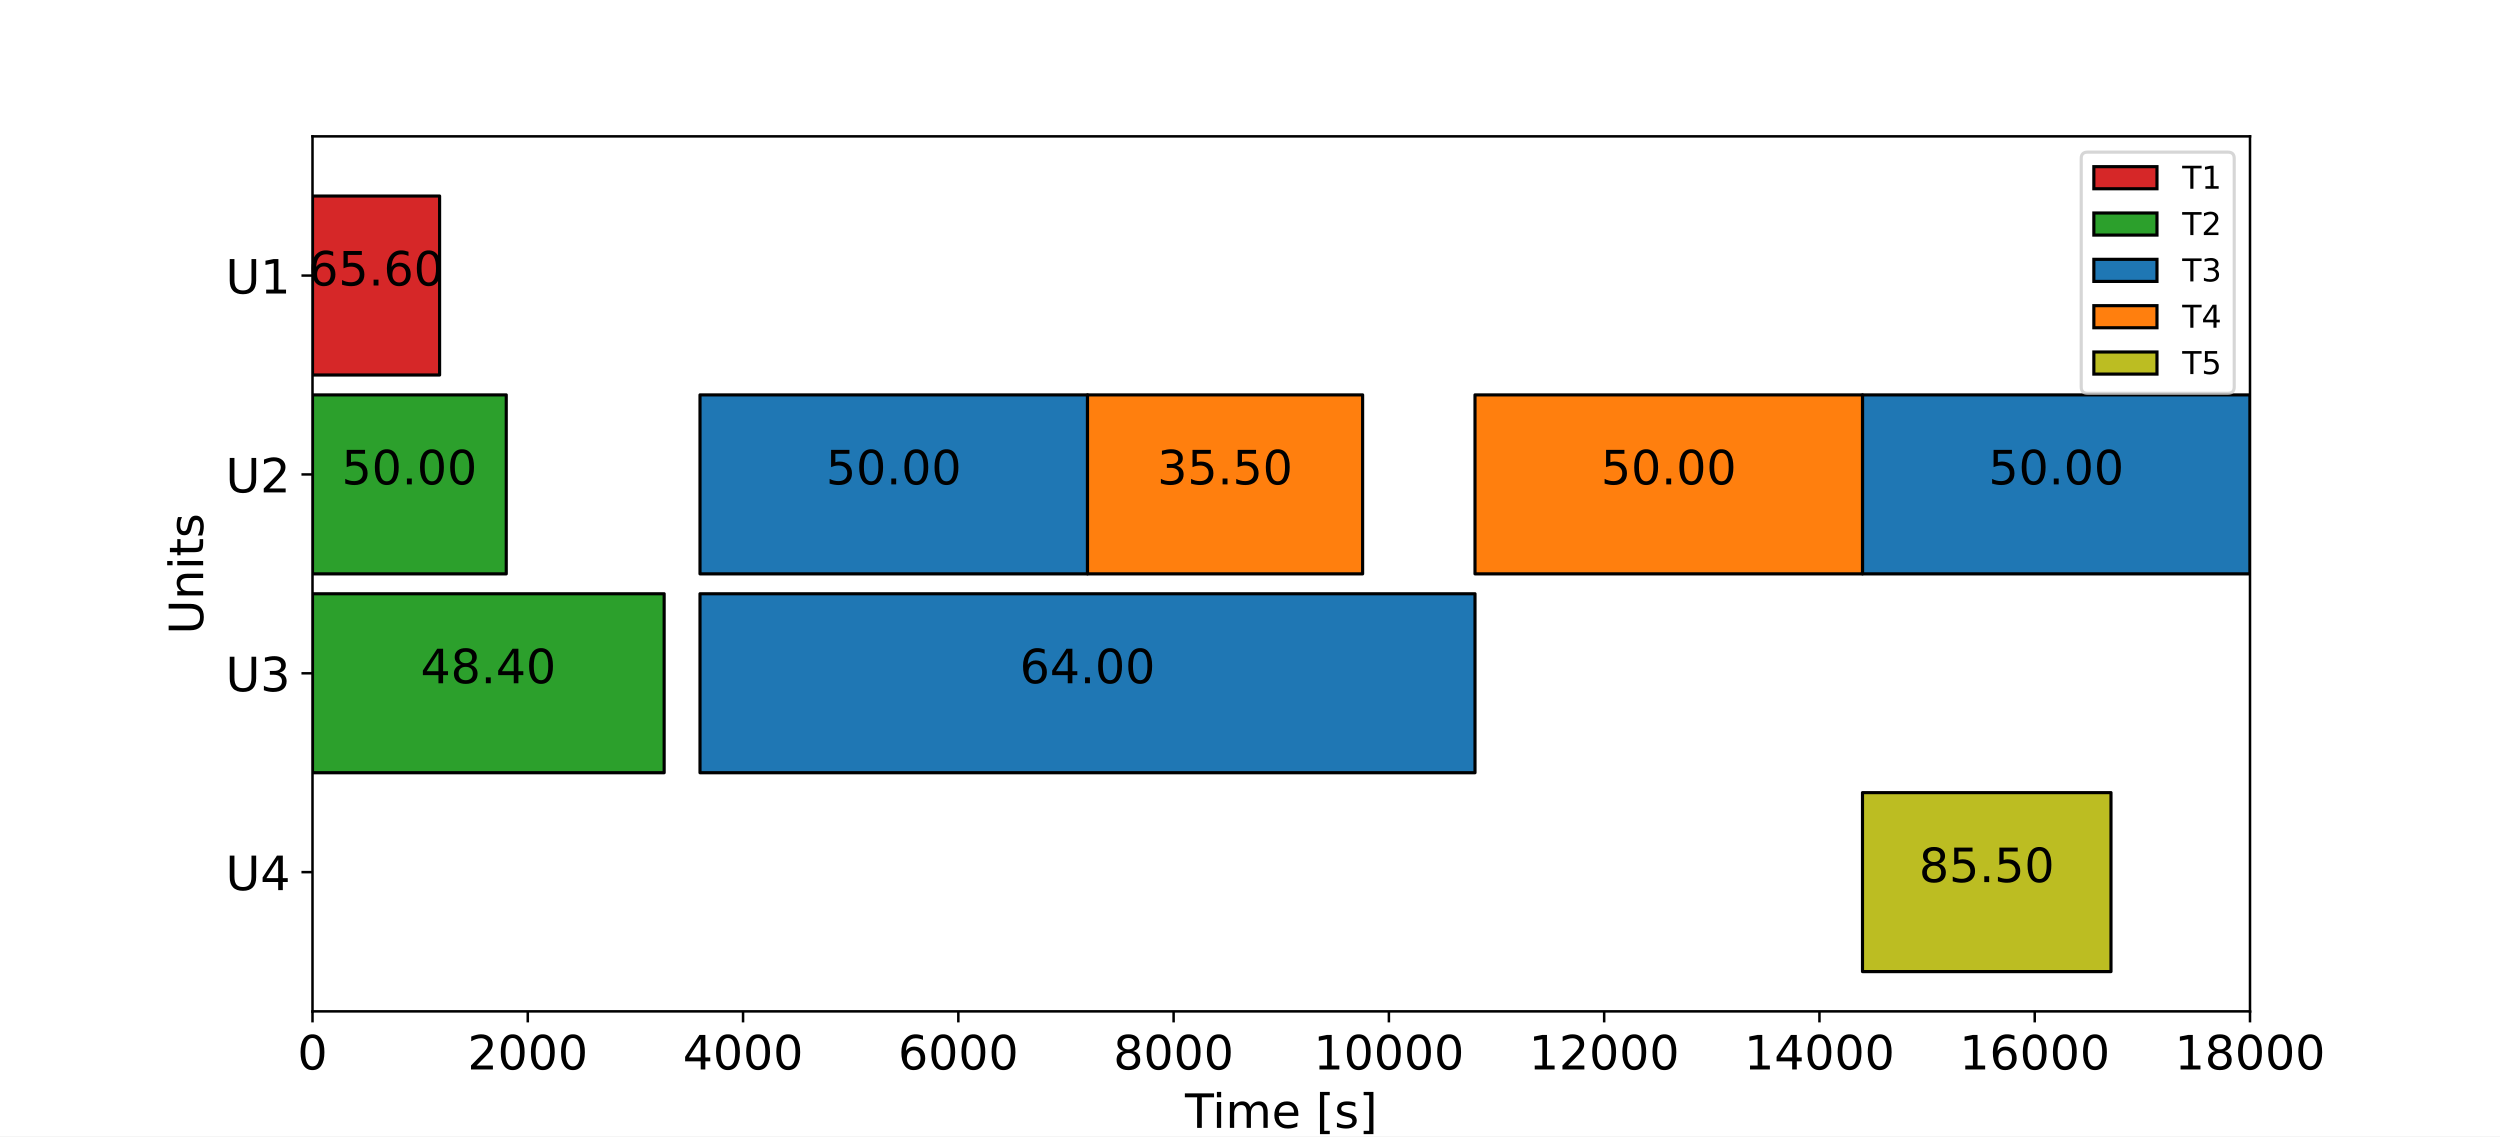
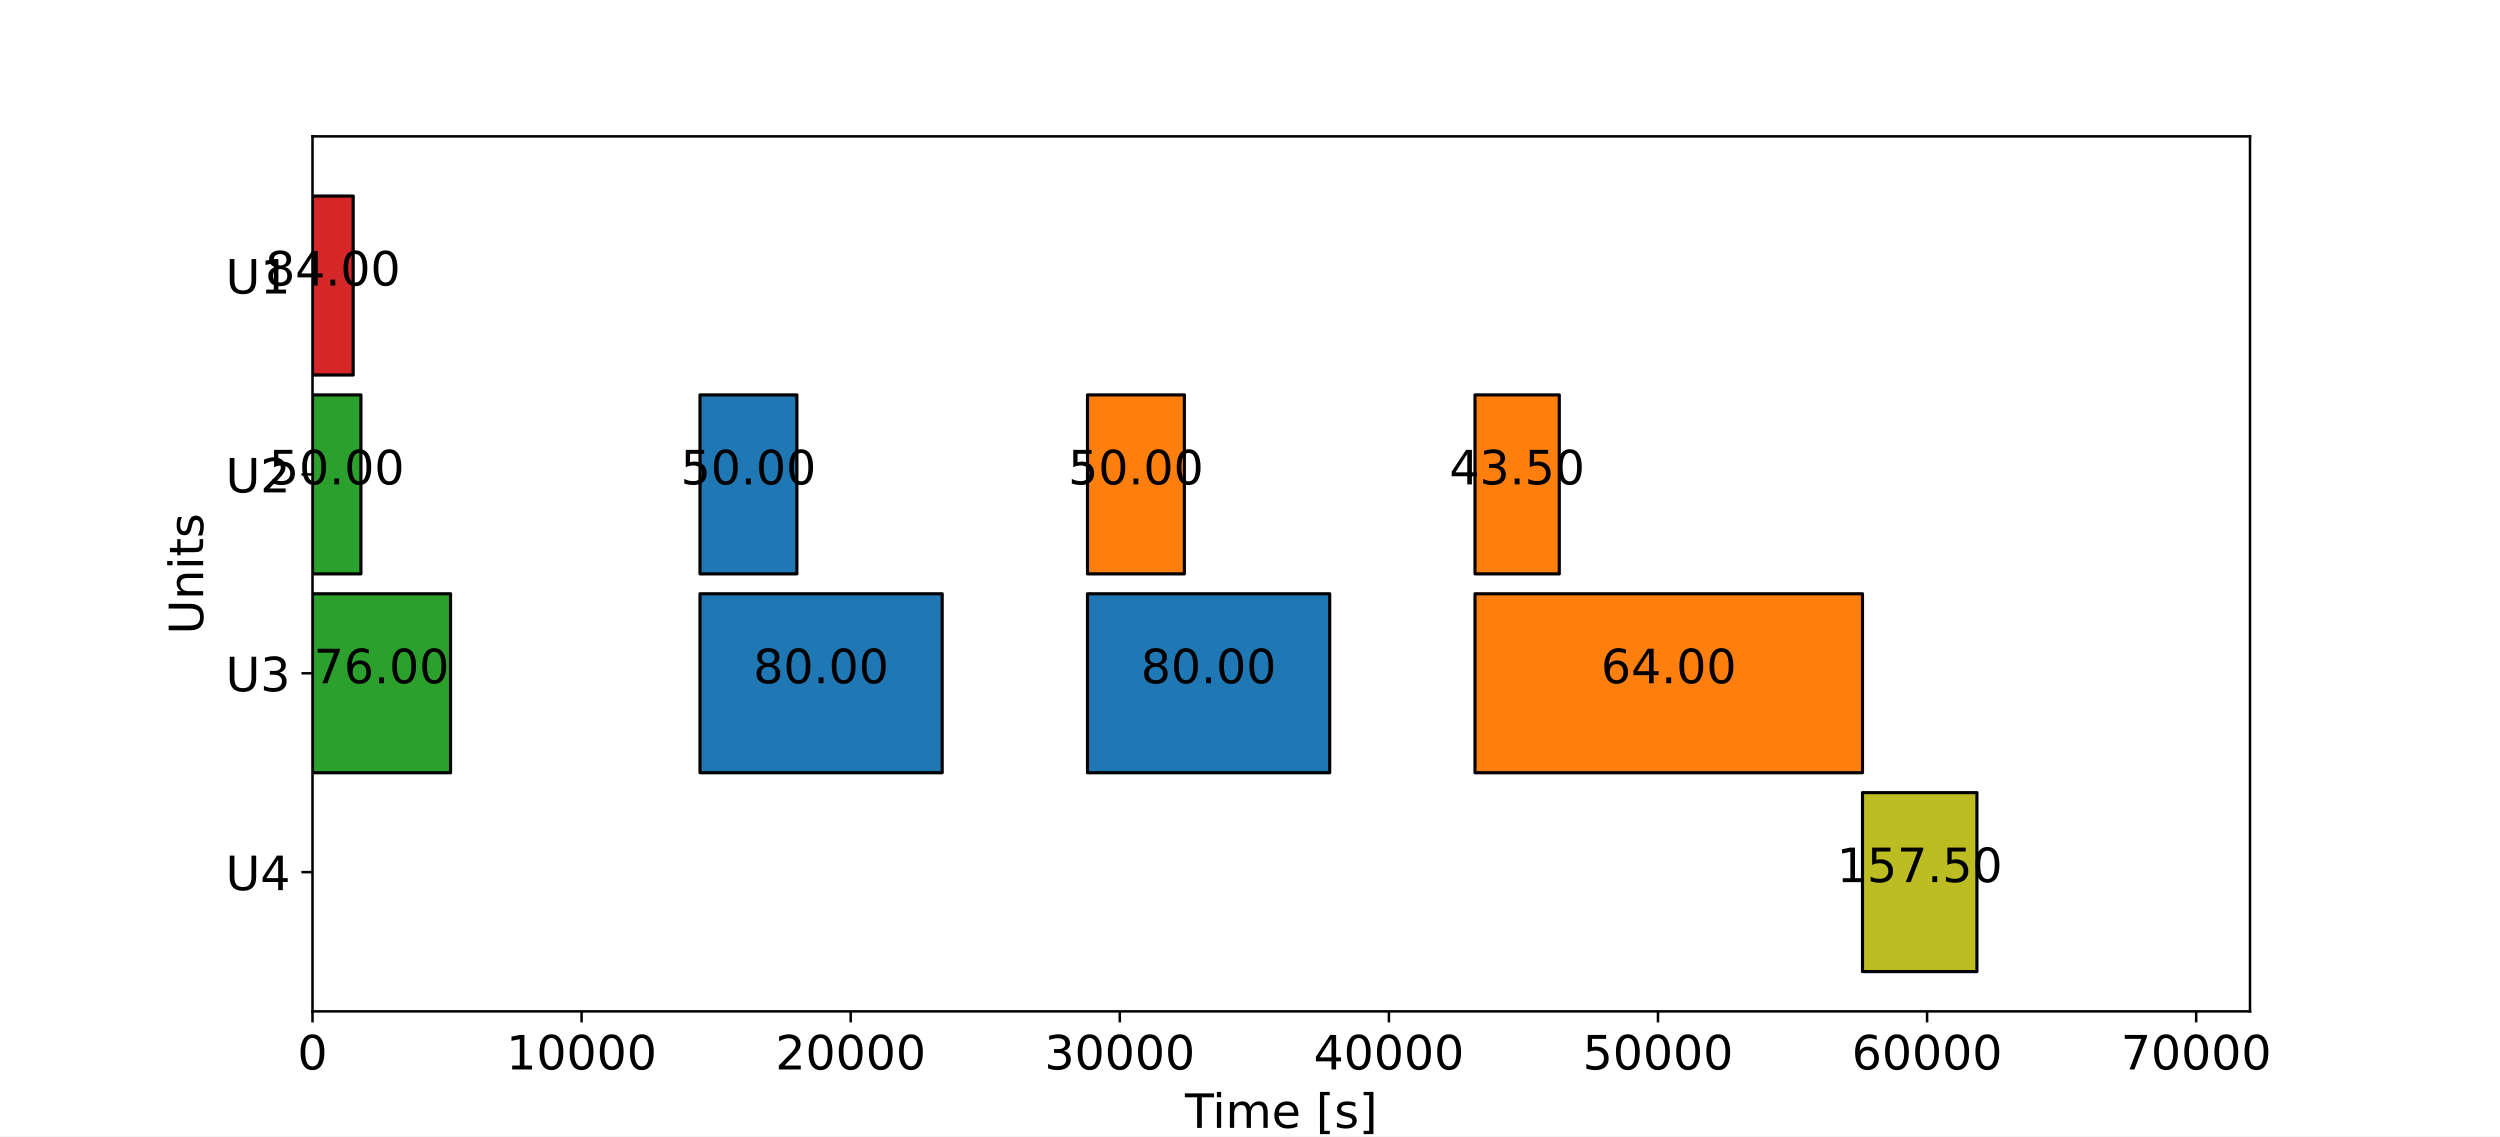
<svg xmlns="http://www.w3.org/2000/svg" xmlns:xlink="http://www.w3.org/1999/xlink" width="792pt" height="360pt" viewBox="0 0 792 360" version="1.1">
  <defs>
    <style type="text/css">*{stroke-linejoin: round; stroke-linecap: butt}</style>
  </defs>
  <g id="figure_1">
    <g id="patch_1">
      <path d="M 0 360  L 792 360  L 792 0  L 0 0  z " style="fill: #ffffff" />
    </g>
    <g id="axes_1">
      <g id="patch_2">
        <path d="M 99 320.4  L 712.8 320.4  L 712.8 43.2  L 99 43.2  z " style="fill: #ffffff" />
      </g>
      <g id="BrokenBarHCollection_1">
        <defs>
-           <path id="mb9f27cdecc" d="M 99 -241.2  L 99 -297.9  L 139.265 -297.9  L 139.265 -241.2  L 99 -241.2  z " style="stroke: #000000" />
-         </defs>
-         <g clip-path="url(#peec305f298)">
-           <use xlink:href="#mb9f27cdecc" x="0" y="360" style="fill: #d62728; stroke: #000000" />
+           <path id="m20b3a193a3" d="M 99 -241.2  L 99 -297.9  L 111.89 -297.9  L 111.89 -241.2  L 99 -241.2  z " style="stroke: #000000" />
+         </defs>
+         <g clip-path="url(#p49902534ce)">
+           <use xlink:href="#m20b3a193a3" x="0" y="360" style="fill: #d62728; stroke: #000000" />
        </g>
      </g>
      <g id="BrokenBarHCollection_2">
        <defs>
-           <path id="m8f1a4022b4" d="M 99 -178.2  L 99 -234.9  L 160.38 -234.9  L 160.38 -178.2  L 99 -178.2  z " style="stroke: #000000" />
-         </defs>
-         <g clip-path="url(#peec305f298)">
-           <use xlink:href="#m8f1a4022b4" x="0" y="360" style="fill: #2ca02c; stroke: #000000" />
+           <path id="m03141e9c82" d="M 99 -178.2  L 99 -234.9  L 114.345 -234.9  L 114.345 -178.2  L 99 -178.2  z " style="stroke: #000000" />
+         </defs>
+         <g clip-path="url(#p49902534ce)">
+           <use xlink:href="#m03141e9c82" x="0" y="360" style="fill: #2ca02c; stroke: #000000" />
        </g>
      </g>
      <g id="BrokenBarHCollection_3">
        <defs>
-           <path id="mf853c559e1" d="M 221.76 -178.2  L 221.76 -234.9  L 344.52 -234.9  L 344.52 -178.2  L 221.76 -178.2  z " style="stroke: #000000" />
-         </defs>
-         <g clip-path="url(#peec305f298)">
-           <use xlink:href="#mf853c559e1" x="0" y="360" style="fill: #1f77b4; stroke: #000000" />
+           <path id="mc5d4ccbc72" d="M 221.76 -178.2  L 221.76 -234.9  L 252.45 -234.9  L 252.45 -178.2  L 221.76 -178.2  z " style="stroke: #000000" />
+         </defs>
+         <g clip-path="url(#p49902534ce)">
+           <use xlink:href="#mc5d4ccbc72" x="0" y="360" style="fill: #1f77b4; stroke: #000000" />
        </g>
      </g>
      <g id="BrokenBarHCollection_4">
        <defs>
-           <path id="m928c82bcc7" d="M 590.04 -178.2  L 590.04 -234.9  L 712.8 -234.9  L 712.8 -178.2  L 590.04 -178.2  z " style="stroke: #000000" />
-         </defs>
-         <g clip-path="url(#peec305f298)">
-           <use xlink:href="#m928c82bcc7" x="0" y="360" style="fill: #1f77b4; stroke: #000000" />
+           <path id="m6f06ff173e" d="M 344.52 -178.2  L 344.52 -234.9  L 375.21 -234.9  L 375.21 -178.2  L 344.52 -178.2  z " style="stroke: #000000" />
+         </defs>
+         <g clip-path="url(#p49902534ce)">
+           <use xlink:href="#m6f06ff173e" x="0" y="360" style="fill: #ff7f0e; stroke: #000000" />
        </g>
      </g>
      <g id="BrokenBarHCollection_5">
        <defs>
-           <path id="ma7834e656f" d="M 344.52 -178.2  L 344.52 -234.9  L 431.68 -234.9  L 431.68 -178.2  L 344.52 -178.2  z " style="stroke: #000000" />
-         </defs>
-         <g clip-path="url(#peec305f298)">
-           <use xlink:href="#ma7834e656f" x="0" y="360" style="fill: #ff7f0e; stroke: #000000" />
+           <path id="m8f9462df9d" d="M 467.28 -178.2  L 467.28 -234.9  L 493.98 -234.9  L 493.98 -178.2  L 467.28 -178.2  z " style="stroke: #000000" />
+         </defs>
+         <g clip-path="url(#p49902534ce)">
+           <use xlink:href="#m8f9462df9d" x="0" y="360" style="fill: #ff7f0e; stroke: #000000" />
        </g>
      </g>
      <g id="BrokenBarHCollection_6">
        <defs>
-           <path id="mfa7a2bc4cd" d="M 467.28 -178.2  L 467.28 -234.9  L 590.04 -234.9  L 590.04 -178.2  L 467.28 -178.2  z " style="stroke: #000000" />
-         </defs>
-         <g clip-path="url(#peec305f298)">
-           <use xlink:href="#mfa7a2bc4cd" x="0" y="360" style="fill: #ff7f0e; stroke: #000000" />
+           <path id="mf6657a8377" d="M 99 -115.2  L 99 -171.9  L 142.733 -171.9  L 142.733 -115.2  L 99 -115.2  z " style="stroke: #000000" />
+         </defs>
+         <g clip-path="url(#p49902534ce)">
+           <use xlink:href="#mf6657a8377" x="0" y="360" style="fill: #2ca02c; stroke: #000000" />
        </g>
      </g>
      <g id="BrokenBarHCollection_7">
        <defs>
-           <path id="mac83410f1c" d="M 99 -115.2  L 99 -171.9  L 210.405 -171.9  L 210.405 -115.2  L 99 -115.2  z " style="stroke: #000000" />
-         </defs>
-         <g clip-path="url(#peec305f298)">
-           <use xlink:href="#mac83410f1c" x="0" y="360" style="fill: #2ca02c; stroke: #000000" />
+           <path id="m587974dc82" d="M 221.76 -115.2  L 221.76 -171.9  L 298.485 -171.9  L 298.485 -115.2  L 221.76 -115.2  z " style="stroke: #000000" />
+         </defs>
+         <g clip-path="url(#p49902534ce)">
+           <use xlink:href="#m587974dc82" x="0" y="360" style="fill: #1f77b4; stroke: #000000" />
        </g>
      </g>
      <g id="BrokenBarHCollection_8">
        <defs>
-           <path id="ma2a859fd32" d="M 221.76 -115.2  L 221.76 -171.9  L 467.28 -171.9  L 467.28 -115.2  L 221.76 -115.2  z " style="stroke: #000000" />
-         </defs>
-         <g clip-path="url(#peec305f298)">
-           <use xlink:href="#ma2a859fd32" x="0" y="360" style="fill: #1f77b4; stroke: #000000" />
+           <path id="m574df5341c" d="M 344.52 -115.2  L 344.52 -171.9  L 421.245 -171.9  L 421.245 -115.2  L 344.52 -115.2  z " style="stroke: #000000" />
+         </defs>
+         <g clip-path="url(#p49902534ce)">
+           <use xlink:href="#m574df5341c" x="0" y="360" style="fill: #1f77b4; stroke: #000000" />
        </g>
      </g>
      <g id="BrokenBarHCollection_9">
        <defs>
-           <path id="md38c917207" d="M 590.04 -52.2  L 590.04 -108.9  L 668.76 -108.9  L 668.76 -52.2  L 590.04 -52.2  z " style="stroke: #000000" />
-         </defs>
-         <g clip-path="url(#peec305f298)">
-           <use xlink:href="#md38c917207" x="0" y="360" style="fill: #bcbd22; stroke: #000000" />
+           <path id="ma94aced9b2" d="M 467.28 -115.2  L 467.28 -171.9  L 590.04 -171.9  L 590.04 -115.2  L 467.28 -115.2  z " style="stroke: #000000" />
+         </defs>
+         <g clip-path="url(#p49902534ce)">
+           <use xlink:href="#ma94aced9b2" x="0" y="360" style="fill: #ff7f0e; stroke: #000000" />
+         </g>
+       </g>
+       <g id="BrokenBarHCollection_10">
+         <defs>
+           <path id="m33bf044c53" d="M 590.04 -52.2  L 590.04 -108.9  L 626.293 -108.9  L 626.293 -52.2  L 590.04 -52.2  z " style="stroke: #000000" />
+         </defs>
+         <g clip-path="url(#p49902534ce)">
+           <use xlink:href="#m33bf044c53" x="0" y="360" style="fill: #bcbd22; stroke: #000000" />
        </g>
      </g>
      <g id="matplotlib.axis_1">
        <g id="xtick_1">
          <g id="line2d_1">
            <defs>
-               <path id="m3b79034fad" d="M 0 0  L 0 3.5  " style="stroke: #000000; stroke-width: 0.8" />
+               <path id="m0f2f4a2986" d="M 0 0  L 0 3.5  " style="stroke: #000000; stroke-width: 0.8" />
            </defs>
            <g>
-               <use xlink:href="#m3b79034fad" x="99" y="320.4" style="stroke: #000000; stroke-width: 0.8" />
+               <use xlink:href="#m0f2f4a2986" x="99" y="320.4" style="stroke: #000000; stroke-width: 0.8" />
            </g>
          </g>
          <g id="text_1">
            <g transform="translate(94.22813 338.7977) scale(0.15 -0.15)">
              <defs>
                <path id="DejaVuSans-30" d="M 2034 4250  Q 1547 4250 1301 3770  Q 1056 3291 1056 2328  Q 1056 1369 1301 889  Q 1547 409 2034 409  Q 2525 409 2770 889  Q 3016 1369 3016 2328  Q 3016 3291 2770 3770  Q 2525 4250 2034 4250  z M 2034 4750  Q 2819 4750 3233 4129  Q 3647 3509 3647 2328  Q 3647 1150 3233 529  Q 2819 -91 2034 -91  Q 1250 -91 836 529  Q 422 1150 422 2328  Q 422 3509 836 4129  Q 1250 4750 2034 4750  z " transform="scale(0.015625)" />
              </defs>
              <use xlink:href="#DejaVuSans-30" />
            </g>
          </g>
        </g>
        <g id="xtick_2">
          <g id="line2d_2">
            <g>
-               <use xlink:href="#m3b79034fad" x="167.2" y="320.4" style="stroke: #000000; stroke-width: 0.8" />
+               <use xlink:href="#m0f2f4a2986" x="184.25" y="320.4" style="stroke: #000000; stroke-width: 0.8" />
            </g>
          </g>
          <g id="text_2">
-             <g transform="translate(148.1125 338.7977) scale(0.15 -0.15)">
-               <defs>
-                 <path id="DejaVuSans-32" d="M 1228 531  L 3431 531  L 3431 0  L 469 0  L 469 531  Q 828 903 1448 1529  Q 2069 2156 2228 2338  Q 2531 2678 2651 2914  Q 2772 3150 2772 3378  Q 2772 3750 2511 3984  Q 2250 4219 1831 4219  Q 1534 4219 1204 4116  Q 875 4013 500 3803  L 500 4441  Q 881 4594 1212 4672  Q 1544 4750 1819 4750  Q 2544 4750 2975 4387  Q 3406 4025 3406 3419  Q 3406 3131 3298 2873  Q 3191 2616 2906 2266  Q 2828 2175 2409 1742  Q 1991 1309 1228 531  z " transform="scale(0.015625)" />
-               </defs>
-               <use xlink:href="#DejaVuSans-32" />
-               <use xlink:href="#DejaVuSans-30" x="63.623" />
-               <use xlink:href="#DejaVuSans-30" x="127.246" />
-               <use xlink:href="#DejaVuSans-30" x="190.869" />
+             <g transform="translate(160.3906 338.7977) scale(0.15 -0.15)">
+               <defs>
+                 <path id="DejaVuSans-31" d="M 794 531  L 1825 531  L 1825 4091  L 703 3866  L 703 4441  L 1819 4666  L 2450 4666  L 2450 531  L 3481 531  L 3481 0  L 794 0  L 794 531  z " transform="scale(0.015625)" />
+               </defs>
+               <use xlink:href="#DejaVuSans-31" />
+               <use xlink:href="#DejaVuSans-30" x="63.623" />
+               <use xlink:href="#DejaVuSans-30" x="127.246" />
+               <use xlink:href="#DejaVuSans-30" x="190.869" />
+               <use xlink:href="#DejaVuSans-30" x="254.492" />
            </g>
          </g>
        </g>
        <g id="xtick_3">
          <g id="line2d_3">
            <g>
-               <use xlink:href="#m3b79034fad" x="235.4" y="320.4" style="stroke: #000000; stroke-width: 0.8" />
+               <use xlink:href="#m0f2f4a2986" x="269.5" y="320.4" style="stroke: #000000; stroke-width: 0.8" />
            </g>
          </g>
          <g id="text_3">
-             <g transform="translate(216.3125 338.7977) scale(0.15 -0.15)">
-               <defs>
-                 <path id="DejaVuSans-34" d="M 2419 4116  L 825 1625  L 2419 1625  L 2419 4116  z M 2253 4666  L 3047 4666  L 3047 1625  L 3713 1625  L 3713 1100  L 3047 1100  L 3047 0  L 2419 0  L 2419 1100  L 313 1100  L 313 1709  L 2253 4666  z " transform="scale(0.015625)" />
-               </defs>
-               <use xlink:href="#DejaVuSans-34" />
-               <use xlink:href="#DejaVuSans-30" x="63.623" />
-               <use xlink:href="#DejaVuSans-30" x="127.246" />
-               <use xlink:href="#DejaVuSans-30" x="190.869" />
+             <g transform="translate(245.6406 338.7977) scale(0.15 -0.15)">
+               <defs>
+                 <path id="DejaVuSans-32" d="M 1228 531  L 3431 531  L 3431 0  L 469 0  L 469 531  Q 828 903 1448 1529  Q 2069 2156 2228 2338  Q 2531 2678 2651 2914  Q 2772 3150 2772 3378  Q 2772 3750 2511 3984  Q 2250 4219 1831 4219  Q 1534 4219 1204 4116  Q 875 4013 500 3803  L 500 4441  Q 881 4594 1212 4672  Q 1544 4750 1819 4750  Q 2544 4750 2975 4387  Q 3406 4025 3406 3419  Q 3406 3131 3298 2873  Q 3191 2616 2906 2266  Q 2828 2175 2409 1742  Q 1991 1309 1228 531  z " transform="scale(0.015625)" />
+               </defs>
+               <use xlink:href="#DejaVuSans-32" />
+               <use xlink:href="#DejaVuSans-30" x="63.623" />
+               <use xlink:href="#DejaVuSans-30" x="127.246" />
+               <use xlink:href="#DejaVuSans-30" x="190.869" />
+               <use xlink:href="#DejaVuSans-30" x="254.492" />
            </g>
          </g>
        </g>
        <g id="xtick_4">
          <g id="line2d_4">
            <g>
-               <use xlink:href="#m3b79034fad" x="303.6" y="320.4" style="stroke: #000000; stroke-width: 0.8" />
+               <use xlink:href="#m0f2f4a2986" x="354.75" y="320.4" style="stroke: #000000; stroke-width: 0.8" />
            </g>
          </g>
          <g id="text_4">
-             <g transform="translate(284.5125 338.7977) scale(0.15 -0.15)">
-               <defs>
-                 <path id="DejaVuSans-36" d="M 2113 2584  Q 1688 2584 1439 2293  Q 1191 2003 1191 1497  Q 1191 994 1439 701  Q 1688 409 2113 409  Q 2538 409 2786 701  Q 3034 994 3034 1497  Q 3034 2003 2786 2293  Q 2538 2584 2113 2584  z M 3366 4563  L 3366 3988  Q 3128 4100 2886 4159  Q 2644 4219 2406 4219  Q 1781 4219 1451 3797  Q 1122 3375 1075 2522  Q 1259 2794 1537 2939  Q 1816 3084 2150 3084  Q 2853 3084 3261 2657  Q 3669 2231 3669 1497  Q 3669 778 3244 343  Q 2819 -91 2113 -91  Q 1303 -91 875 529  Q 447 1150 447 2328  Q 447 3434 972 4092  Q 1497 4750 2381 4750  Q 2619 4750 2861 4703  Q 3103 4656 3366 4563  z " transform="scale(0.015625)" />
-               </defs>
-               <use xlink:href="#DejaVuSans-36" />
-               <use xlink:href="#DejaVuSans-30" x="63.623" />
-               <use xlink:href="#DejaVuSans-30" x="127.246" />
-               <use xlink:href="#DejaVuSans-30" x="190.869" />
+             <g transform="translate(330.8906 338.7977) scale(0.15 -0.15)">
+               <defs>
+                 <path id="DejaVuSans-33" d="M 2597 2516  Q 3050 2419 3304 2112  Q 3559 1806 3559 1356  Q 3559 666 3084 287  Q 2609 -91 1734 -91  Q 1441 -91 1130 -33  Q 819 25 488 141  L 488 750  Q 750 597 1062 519  Q 1375 441 1716 441  Q 2309 441 2620 675  Q 2931 909 2931 1356  Q 2931 1769 2642 2001  Q 2353 2234 1838 2234  L 1294 2234  L 1294 2753  L 1863 2753  Q 2328 2753 2575 2939  Q 2822 3125 2822 3475  Q 2822 3834 2567 4026  Q 2313 4219 1838 4219  Q 1578 4219 1281 4162  Q 984 4106 628 3988  L 628 4550  Q 988 4650 1302 4700  Q 1616 4750 1894 4750  Q 2613 4750 3031 4423  Q 3450 4097 3450 3541  Q 3450 3153 3228 2886  Q 3006 2619 2597 2516  z " transform="scale(0.015625)" />
+               </defs>
+               <use xlink:href="#DejaVuSans-33" />
+               <use xlink:href="#DejaVuSans-30" x="63.623" />
+               <use xlink:href="#DejaVuSans-30" x="127.246" />
+               <use xlink:href="#DejaVuSans-30" x="190.869" />
+               <use xlink:href="#DejaVuSans-30" x="254.492" />
            </g>
          </g>
        </g>
        <g id="xtick_5">
          <g id="line2d_5">
            <g>
-               <use xlink:href="#m3b79034fad" x="371.8" y="320.4" style="stroke: #000000; stroke-width: 0.8" />
+               <use xlink:href="#m0f2f4a2986" x="440" y="320.4" style="stroke: #000000; stroke-width: 0.8" />
            </g>
          </g>
          <g id="text_5">
-             <g transform="translate(352.7125 338.7977) scale(0.15 -0.15)">
-               <defs>
-                 <path id="DejaVuSans-38" d="M 2034 2216  Q 1584 2216 1326 1975  Q 1069 1734 1069 1313  Q 1069 891 1326 650  Q 1584 409 2034 409  Q 2484 409 2743 651  Q 3003 894 3003 1313  Q 3003 1734 2745 1975  Q 2488 2216 2034 2216  z M 1403 2484  Q 997 2584 770 2862  Q 544 3141 544 3541  Q 544 4100 942 4425  Q 1341 4750 2034 4750  Q 2731 4750 3128 4425  Q 3525 4100 3525 3541  Q 3525 3141 3298 2862  Q 3072 2584 2669 2484  Q 3125 2378 3379 2068  Q 3634 1759 3634 1313  Q 3634 634 3220 271  Q 2806 -91 2034 -91  Q 1263 -91 848 271  Q 434 634 434 1313  Q 434 1759 690 2068  Q 947 2378 1403 2484  z M 1172 3481  Q 1172 3119 1398 2916  Q 1625 2713 2034 2713  Q 2441 2713 2670 2916  Q 2900 3119 2900 3481  Q 2900 3844 2670 4047  Q 2441 4250 2034 4250  Q 1625 4250 1398 4047  Q 1172 3844 1172 3481  z " transform="scale(0.015625)" />
-               </defs>
-               <use xlink:href="#DejaVuSans-38" />
-               <use xlink:href="#DejaVuSans-30" x="63.623" />
-               <use xlink:href="#DejaVuSans-30" x="127.246" />
-               <use xlink:href="#DejaVuSans-30" x="190.869" />
+             <g transform="translate(416.1406 338.7977) scale(0.15 -0.15)">
+               <defs>
+                 <path id="DejaVuSans-34" d="M 2419 4116  L 825 1625  L 2419 1625  L 2419 4116  z M 2253 4666  L 3047 4666  L 3047 1625  L 3713 1625  L 3713 1100  L 3047 1100  L 3047 0  L 2419 0  L 2419 1100  L 313 1100  L 313 1709  L 2253 4666  z " transform="scale(0.015625)" />
+               </defs>
+               <use xlink:href="#DejaVuSans-34" />
+               <use xlink:href="#DejaVuSans-30" x="63.623" />
+               <use xlink:href="#DejaVuSans-30" x="127.246" />
+               <use xlink:href="#DejaVuSans-30" x="190.869" />
+               <use xlink:href="#DejaVuSans-30" x="254.492" />
            </g>
          </g>
        </g>
        <g id="xtick_6">
          <g id="line2d_6">
            <g>
-               <use xlink:href="#m3b79034fad" x="440" y="320.4" style="stroke: #000000; stroke-width: 0.8" />
+               <use xlink:href="#m0f2f4a2986" x="525.25" y="320.4" style="stroke: #000000; stroke-width: 0.8" />
            </g>
          </g>
          <g id="text_6">
-             <g transform="translate(416.1406 338.7977) scale(0.15 -0.15)">
-               <defs>
-                 <path id="DejaVuSans-31" d="M 794 531  L 1825 531  L 1825 4091  L 703 3866  L 703 4441  L 1819 4666  L 2450 4666  L 2450 531  L 3481 531  L 3481 0  L 794 0  L 794 531  z " transform="scale(0.015625)" />
-               </defs>
-               <use xlink:href="#DejaVuSans-31" />
+             <g transform="translate(501.3906 338.7977) scale(0.15 -0.15)">
+               <defs>
+                 <path id="DejaVuSans-35" d="M 691 4666  L 3169 4666  L 3169 4134  L 1269 4134  L 1269 2991  Q 1406 3038 1543 3061  Q 1681 3084 1819 3084  Q 2600 3084 3056 2656  Q 3513 2228 3513 1497  Q 3513 744 3044 326  Q 2575 -91 1722 -91  Q 1428 -91 1123 -41  Q 819 9 494 109  L 494 744  Q 775 591 1075 516  Q 1375 441 1709 441  Q 2250 441 2565 725  Q 2881 1009 2881 1497  Q 2881 1984 2565 2268  Q 2250 2553 1709 2553  Q 1456 2553 1204 2497  Q 953 2441 691 2322  L 691 4666  z " transform="scale(0.015625)" />
+               </defs>
+               <use xlink:href="#DejaVuSans-35" />
              <use xlink:href="#DejaVuSans-30" x="63.623" />
              <use xlink:href="#DejaVuSans-30" x="127.246" />
              <use xlink:href="#DejaVuSans-30" x="190.869" />
              <use xlink:href="#DejaVuSans-30" x="254.492" />
            </g>
          </g>
        </g>
        <g id="xtick_7">
          <g id="line2d_7">
            <g>
-               <use xlink:href="#m3b79034fad" x="508.2" y="320.4" style="stroke: #000000; stroke-width: 0.8" />
+               <use xlink:href="#m0f2f4a2986" x="610.5" y="320.4" style="stroke: #000000; stroke-width: 0.8" />
            </g>
          </g>
          <g id="text_7">
-             <g transform="translate(484.3406 338.7977) scale(0.15 -0.15)">
-               <use xlink:href="#DejaVuSans-31" />
-               <use xlink:href="#DejaVuSans-32" x="63.623" />
+             <g transform="translate(586.6406 338.7977) scale(0.15 -0.15)">
+               <defs>
+                 <path id="DejaVuSans-36" d="M 2113 2584  Q 1688 2584 1439 2293  Q 1191 2003 1191 1497  Q 1191 994 1439 701  Q 1688 409 2113 409  Q 2538 409 2786 701  Q 3034 994 3034 1497  Q 3034 2003 2786 2293  Q 2538 2584 2113 2584  z M 3366 4563  L 3366 3988  Q 3128 4100 2886 4159  Q 2644 4219 2406 4219  Q 1781 4219 1451 3797  Q 1122 3375 1075 2522  Q 1259 2794 1537 2939  Q 1816 3084 2150 3084  Q 2853 3084 3261 2657  Q 3669 2231 3669 1497  Q 3669 778 3244 343  Q 2819 -91 2113 -91  Q 1303 -91 875 529  Q 447 1150 447 2328  Q 447 3434 972 4092  Q 1497 4750 2381 4750  Q 2619 4750 2861 4703  Q 3103 4656 3366 4563  z " transform="scale(0.015625)" />
+               </defs>
+               <use xlink:href="#DejaVuSans-36" />
+               <use xlink:href="#DejaVuSans-30" x="63.623" />
              <use xlink:href="#DejaVuSans-30" x="127.246" />
              <use xlink:href="#DejaVuSans-30" x="190.869" />
              <use xlink:href="#DejaVuSans-30" x="254.492" />
            </g>
          </g>
        </g>
        <g id="xtick_8">
          <g id="line2d_8">
            <g>
-               <use xlink:href="#m3b79034fad" x="576.4" y="320.4" style="stroke: #000000; stroke-width: 0.8" />
+               <use xlink:href="#m0f2f4a2986" x="695.75" y="320.4" style="stroke: #000000; stroke-width: 0.8" />
            </g>
          </g>
          <g id="text_8">
-             <g transform="translate(552.5406 338.7977) scale(0.15 -0.15)">
-               <use xlink:href="#DejaVuSans-31" />
-               <use xlink:href="#DejaVuSans-34" x="63.623" />
-               <use xlink:href="#DejaVuSans-30" x="127.246" />
-               <use xlink:href="#DejaVuSans-30" x="190.869" />
-               <use xlink:href="#DejaVuSans-30" x="254.492" />
-             </g>
-           </g>
-         </g>
-         <g id="xtick_9">
-           <g id="line2d_9">
-             <g>
-               <use xlink:href="#m3b79034fad" x="644.6" y="320.4" style="stroke: #000000; stroke-width: 0.8" />
-             </g>
-           </g>
-           <g id="text_9">
-             <g transform="translate(620.7406 338.7977) scale(0.15 -0.15)">
-               <use xlink:href="#DejaVuSans-31" />
-               <use xlink:href="#DejaVuSans-36" x="63.623" />
-               <use xlink:href="#DejaVuSans-30" x="127.246" />
-               <use xlink:href="#DejaVuSans-30" x="190.869" />
-               <use xlink:href="#DejaVuSans-30" x="254.492" />
-             </g>
-           </g>
-         </g>
-         <g id="xtick_10">
-           <g id="line2d_10">
-             <g>
-               <use xlink:href="#m3b79034fad" x="712.8" y="320.4" style="stroke: #000000; stroke-width: 0.8" />
-             </g>
-           </g>
-           <g id="text_10">
-             <g transform="translate(688.9406 338.7977) scale(0.15 -0.15)">
-               <use xlink:href="#DejaVuSans-31" />
-               <use xlink:href="#DejaVuSans-38" x="63.623" />
-               <use xlink:href="#DejaVuSans-30" x="127.246" />
-               <use xlink:href="#DejaVuSans-30" x="190.869" />
-               <use xlink:href="#DejaVuSans-30" x="254.492" />
-             </g>
-           </g>
-         </g>
-         <g id="text_11">
+             <g transform="translate(671.8906 338.7977) scale(0.15 -0.15)">
+               <defs>
+                 <path id="DejaVuSans-37" d="M 525 4666  L 3525 4666  L 3525 4397  L 1831 0  L 1172 0  L 2766 4134  L 525 4134  L 525 4666  z " transform="scale(0.015625)" />
+               </defs>
+               <use xlink:href="#DejaVuSans-37" />
+               <use xlink:href="#DejaVuSans-30" x="63.623" />
+               <use xlink:href="#DejaVuSans-30" x="127.246" />
+               <use xlink:href="#DejaVuSans-30" x="190.869" />
+               <use xlink:href="#DejaVuSans-30" x="254.492" />
+             </g>
+           </g>
+         </g>
+         <g id="text_9">
          <g transform="translate(375.4066 357.3148) scale(0.15 -0.15)">
            <defs>
              <path id="DejaVuSans-54" d="M -19 4666  L 3928 4666  L 3928 4134  L 2272 4134  L 2272 0  L 1638 0  L 1638 4134  L -19 4134  L -19 4666  z " transform="scale(0.015625)" />
              <path id="DejaVuSans-69" d="M 603 3500  L 1178 3500  L 1178 0  L 603 0  L 603 3500  z M 603 4863  L 1178 4863  L 1178 4134  L 603 4134  L 603 4863  z " transform="scale(0.015625)" />
              <path id="DejaVuSans-6d" d="M 3328 2828  Q 3544 3216 3844 3400  Q 4144 3584 4550 3584  Q 5097 3584 5394 3201  Q 5691 2819 5691 2113  L 5691 0  L 5113 0  L 5113 2094  Q 5113 2597 4934 2840  Q 4756 3084 4391 3084  Q 3944 3084 3684 2787  Q 3425 2491 3425 1978  L 3425 0  L 2847 0  L 2847 2094  Q 2847 2600 2669 2842  Q 2491 3084 2119 3084  Q 1678 3084 1418 2786  Q 1159 2488 1159 1978  L 1159 0  L 581 0  L 581 3500  L 1159 3500  L 1159 2956  Q 1356 3278 1631 3431  Q 1906 3584 2284 3584  Q 2666 3584 2933 3390  Q 3200 3197 3328 2828  z " transform="scale(0.015625)" />
              <path id="DejaVuSans-65" d="M 3597 1894  L 3597 1613  L 953 1613  Q 991 1019 1311 708  Q 1631 397 2203 397  Q 2534 397 2845 478  Q 3156 559 3463 722  L 3463 178  Q 3153 47 2828 -22  Q 2503 -91 2169 -91  Q 1331 -91 842 396  Q 353 884 353 1716  Q 353 2575 817 3079  Q 1281 3584 2069 3584  Q 2775 3584 3186 3129  Q 3597 2675 3597 1894  z M 3022 2063  Q 3016 2534 2758 2815  Q 2500 3097 2075 3097  Q 1594 3097 1305 2825  Q 1016 2553 972 2059  L 3022 2063  z " transform="scale(0.015625)" />
              <path id="DejaVuSans-20" transform="scale(0.015625)" />
              <path id="DejaVuSans-5b" d="M 550 4863  L 1875 4863  L 1875 4416  L 1125 4416  L 1125 -397  L 1875 -397  L 1875 -844  L 550 -844  L 550 4863  z " transform="scale(0.015625)" />
              <path id="DejaVuSans-73" d="M 2834 3397  L 2834 2853  Q 2591 2978 2328 3040  Q 2066 3103 1784 3103  Q 1356 3103 1142 2972  Q 928 2841 928 2578  Q 928 2378 1081 2264  Q 1234 2150 1697 2047  L 1894 2003  Q 2506 1872 2764 1633  Q 3022 1394 3022 966  Q 3022 478 2636 193  Q 2250 -91 1575 -91  Q 1294 -91 989 -36  Q 684 19 347 128  L 347 722  Q 666 556 975 473  Q 1284 391 1588 391  Q 1994 391 2212 530  Q 2431 669 2431 922  Q 2431 1156 2273 1281  Q 2116 1406 1581 1522  L 1381 1569  Q 847 1681 609 1914  Q 372 2147 372 2553  Q 372 3047 722 3315  Q 1072 3584 1716 3584  Q 2034 3584 2315 3537  Q 2597 3491 2834 3397  z " transform="scale(0.015625)" />
              <path id="DejaVuSans-5d" d="M 1947 4863  L 1947 -844  L 622 -844  L 622 -397  L 1369 -397  L 1369 4416  L 622 4416  L 622 4863  L 1947 4863  z " transform="scale(0.015625)" />
            </defs>
            <use xlink:href="#DejaVuSans-54" />
            <use xlink:href="#DejaVuSans-69" x="57.959" />
            <use xlink:href="#DejaVuSans-6d" x="85.742" />
            <use xlink:href="#DejaVuSans-65" x="183.154" />
            <use xlink:href="#DejaVuSans-20" x="244.678" />
            <use xlink:href="#DejaVuSans-5b" x="276.465" />
            <use xlink:href="#DejaVuSans-73" x="315.479" />
            <use xlink:href="#DejaVuSans-5d" x="367.578" />
          </g>
        </g>
      </g>
      <g id="matplotlib.axis_2">
        <g id="ytick_1">
-           <g id="line2d_11">
+           <g id="line2d_9">
            <defs>
-               <path id="mf5a19866ea" d="M 0 0  L -3.5 0  " style="stroke: #000000; stroke-width: 0.8" />
+               <path id="m2505683549" d="M 0 0  L -3.5 0  " style="stroke: #000000; stroke-width: 0.8" />
            </defs>
            <g>
-               <use xlink:href="#mf5a19866ea" x="99" y="276.3" style="stroke: #000000; stroke-width: 0.8" />
-             </g>
-           </g>
-           <g id="text_12">
+               <use xlink:href="#m2505683549" x="99" y="276.3" style="stroke: #000000; stroke-width: 0.8" />
+             </g>
+           </g>
+           <g id="text_10">
            <g transform="translate(71.47813 281.9988) scale(0.15 -0.15)">
              <defs>
                <path id="DejaVuSans-55" d="M 556 4666  L 1191 4666  L 1191 1831  Q 1191 1081 1462 751  Q 1734 422 2344 422  Q 2950 422 3222 751  Q 3494 1081 3494 1831  L 3494 4666  L 4128 4666  L 4128 1753  Q 4128 841 3676 375  Q 3225 -91 2344 -91  Q 1459 -91 1007 375  Q 556 841 556 1753  L 556 4666  z " transform="scale(0.015625)" />
              </defs>
              <use xlink:href="#DejaVuSans-55" />
              <use xlink:href="#DejaVuSans-34" x="73.193" />
            </g>
          </g>
        </g>
        <g id="ytick_2">
-           <g id="line2d_12">
-             <g>
-               <use xlink:href="#mf5a19866ea" x="99" y="213.3" style="stroke: #000000; stroke-width: 0.8" />
-             </g>
-           </g>
-           <g id="text_13">
+           <g id="line2d_10">
+             <g>
+               <use xlink:href="#m2505683549" x="99" y="213.3" style="stroke: #000000; stroke-width: 0.8" />
+             </g>
+           </g>
+           <g id="text_11">
            <g transform="translate(71.47813 218.9988) scale(0.15 -0.15)">
-               <defs>
-                 <path id="DejaVuSans-33" d="M 2597 2516  Q 3050 2419 3304 2112  Q 3559 1806 3559 1356  Q 3559 666 3084 287  Q 2609 -91 1734 -91  Q 1441 -91 1130 -33  Q 819 25 488 141  L 488 750  Q 750 597 1062 519  Q 1375 441 1716 441  Q 2309 441 2620 675  Q 2931 909 2931 1356  Q 2931 1769 2642 2001  Q 2353 2234 1838 2234  L 1294 2234  L 1294 2753  L 1863 2753  Q 2328 2753 2575 2939  Q 2822 3125 2822 3475  Q 2822 3834 2567 4026  Q 2313 4219 1838 4219  Q 1578 4219 1281 4162  Q 984 4106 628 3988  L 628 4550  Q 988 4650 1302 4700  Q 1616 4750 1894 4750  Q 2613 4750 3031 4423  Q 3450 4097 3450 3541  Q 3450 3153 3228 2886  Q 3006 2619 2597 2516  z " transform="scale(0.015625)" />
-               </defs>
              <use xlink:href="#DejaVuSans-55" />
              <use xlink:href="#DejaVuSans-33" x="73.193" />
            </g>
          </g>
        </g>
        <g id="ytick_3">
-           <g id="line2d_13">
-             <g>
-               <use xlink:href="#mf5a19866ea" x="99" y="150.3" style="stroke: #000000; stroke-width: 0.8" />
-             </g>
-           </g>
-           <g id="text_14">
+           <g id="line2d_11">
+             <g>
+               <use xlink:href="#m2505683549" x="99" y="150.3" style="stroke: #000000; stroke-width: 0.8" />
+             </g>
+           </g>
+           <g id="text_12">
            <g transform="translate(71.47813 155.9988) scale(0.15 -0.15)">
              <use xlink:href="#DejaVuSans-55" />
              <use xlink:href="#DejaVuSans-32" x="73.193" />
            </g>
          </g>
        </g>
        <g id="ytick_4">
-           <g id="line2d_14">
-             <g>
-               <use xlink:href="#mf5a19866ea" x="99" y="87.3" style="stroke: #000000; stroke-width: 0.8" />
-             </g>
-           </g>
-           <g id="text_15">
+           <g id="line2d_12">
+             <g>
+               <use xlink:href="#m2505683549" x="99" y="87.3" style="stroke: #000000; stroke-width: 0.8" />
+             </g>
+           </g>
+           <g id="text_13">
            <g transform="translate(71.47813 92.99883) scale(0.15 -0.15)">
              <use xlink:href="#DejaVuSans-55" />
              <use xlink:href="#DejaVuSans-31" x="73.193" />
            </g>
          </g>
        </g>
-         <g id="text_16">
+         <g id="text_14">
          <g transform="translate(64.35859 200.973) rotate(-90) scale(0.15 -0.15)">
            <defs>
              <path id="DejaVuSans-6e" d="M 3513 2113  L 3513 0  L 2938 0  L 2938 2094  Q 2938 2591 2744 2837  Q 2550 3084 2163 3084  Q 1697 3084 1428 2787  Q 1159 2491 1159 1978  L 1159 0  L 581 0  L 581 3500  L 1159 3500  L 1159 2956  Q 1366 3272 1645 3428  Q 1925 3584 2291 3584  Q 2894 3584 3203 3211  Q 3513 2838 3513 2113  z " transform="scale(0.015625)" />
              <path id="DejaVuSans-74" d="M 1172 4494  L 1172 3500  L 2356 3500  L 2356 3053  L 1172 3053  L 1172 1153  Q 1172 725 1289 603  Q 1406 481 1766 481  L 2356 481  L 2356 0  L 1766 0  Q 1100 0 847 248  Q 594 497 594 1153  L 594 3053  L 172 3053  L 172 3500  L 594 3500  L 594 4494  L 1172 4494  z " transform="scale(0.015625)" />
            </defs>
            <use xlink:href="#DejaVuSans-55" />
            <use xlink:href="#DejaVuSans-6e" x="73.193" />
            <use xlink:href="#DejaVuSans-69" x="136.572" />
            <use xlink:href="#DejaVuSans-74" x="164.355" />
            <use xlink:href="#DejaVuSans-73" x="203.564" />
          </g>
        </g>
      </g>
      <g id="patch_3">
        <path d="M 99 320.4  L 99 43.2  " style="fill: none; stroke: #000000; stroke-width: 0.8; stroke-linejoin: miter; stroke-linecap: square" />
      </g>
      <g id="patch_4">
        <path d="M 712.8 320.4  L 712.8 43.2  " style="fill: none; stroke: #000000; stroke-width: 0.8; stroke-linejoin: miter; stroke-linecap: square" />
      </g>
      <g id="patch_5">
        <path d="M 99 320.4  L 712.8 320.4  " style="fill: none; stroke: #000000; stroke-width: 0.8; stroke-linejoin: miter; stroke-linecap: square" />
      </g>
      <g id="patch_6">
        <path d="M 99 43.2  L 712.8 43.2  " style="fill: none; stroke: #000000; stroke-width: 0.8; stroke-linejoin: miter; stroke-linecap: square" />
      </g>
-       <g id="text_17">
-         <g transform="translate(97.66155 90.45) scale(0.15 -0.15)">
+       <g id="text_15">
+         <g transform="translate(83.97381 90.45) scale(0.15 -0.15)">
          <defs>
-             <path id="DejaVuSans-35" d="M 691 4666  L 3169 4666  L 3169 4134  L 1269 4134  L 1269 2991  Q 1406 3038 1543 3061  Q 1681 3084 1819 3084  Q 2600 3084 3056 2656  Q 3513 2228 3513 1497  Q 3513 744 3044 326  Q 2575 -91 1722 -91  Q 1428 -91 1123 -41  Q 819 9 494 109  L 494 744  Q 775 591 1075 516  Q 1375 441 1709 441  Q 2250 441 2565 725  Q 2881 1009 2881 1497  Q 2881 1984 2565 2268  Q 2250 2553 1709 2553  Q 1456 2553 1204 2497  Q 953 2441 691 2322  L 691 4666  z " transform="scale(0.015625)" />
+             <path id="DejaVuSans-38" d="M 2034 2216  Q 1584 2216 1326 1975  Q 1069 1734 1069 1313  Q 1069 891 1326 650  Q 1584 409 2034 409  Q 2484 409 2743 651  Q 3003 894 3003 1313  Q 3003 1734 2745 1975  Q 2488 2216 2034 2216  z M 1403 2484  Q 997 2584 770 2862  Q 544 3141 544 3541  Q 544 4100 942 4425  Q 1341 4750 2034 4750  Q 2731 4750 3128 4425  Q 3525 4100 3525 3541  Q 3525 3141 3298 2862  Q 3072 2584 2669 2484  Q 3125 2378 3379 2068  Q 3634 1759 3634 1313  Q 3634 634 3220 271  Q 2806 -91 2034 -91  Q 1263 -91 848 271  Q 434 634 434 1313  Q 434 1759 690 2068  Q 947 2378 1403 2484  z M 1172 3481  Q 1172 3119 1398 2916  Q 1625 2713 2034 2713  Q 2441 2713 2670 2916  Q 2900 3119 2900 3481  Q 2900 3844 2670 4047  Q 2441 4250 2034 4250  Q 1625 4250 1398 4047  Q 1172 3844 1172 3481  z " transform="scale(0.015625)" />
            <path id="DejaVuSans-2e" d="M 684 794  L 1344 794  L 1344 0  L 684 0  L 684 794  z " transform="scale(0.015625)" />
          </defs>
-           <use xlink:href="#DejaVuSans-36" />
-           <use xlink:href="#DejaVuSans-35" x="63.623" />
-           <use xlink:href="#DejaVuSans-2e" x="127.246" />
-           <use xlink:href="#DejaVuSans-36" x="159.033" />
-           <use xlink:href="#DejaVuSans-30" x="222.656" />
-         </g>
-       </g>
-       <g id="text_18">
-         <g transform="translate(108.2189 153.45) scale(0.15 -0.15)">
+           <use xlink:href="#DejaVuSans-38" />
+           <use xlink:href="#DejaVuSans-34" x="63.623" />
+           <use xlink:href="#DejaVuSans-2e" x="127.246" />
+           <use xlink:href="#DejaVuSans-30" x="159.033" />
+           <use xlink:href="#DejaVuSans-30" x="222.656" />
+         </g>
+       </g>
+       <g id="text_16">
+         <g transform="translate(85.20141 153.45) scale(0.15 -0.15)">
          <use xlink:href="#DejaVuSans-35" />
          <use xlink:href="#DejaVuSans-30" x="63.623" />
          <use xlink:href="#DejaVuSans-2e" x="127.246" />
          <use xlink:href="#DejaVuSans-30" x="159.033" />
          <use xlink:href="#DejaVuSans-30" x="222.656" />
        </g>
      </g>
-       <g id="text_19">
-         <g transform="translate(261.6689 153.45) scale(0.15 -0.15)">
+       <g id="text_17">
+         <g transform="translate(215.6339 153.45) scale(0.15 -0.15)">
          <use xlink:href="#DejaVuSans-35" />
          <use xlink:href="#DejaVuSans-30" x="63.623" />
          <use xlink:href="#DejaVuSans-2e" x="127.246" />
          <use xlink:href="#DejaVuSans-30" x="159.033" />
          <use xlink:href="#DejaVuSans-30" x="222.656" />
        </g>
      </g>
-       <g id="text_20">
-         <g transform="translate(629.9489 153.45) scale(0.15 -0.15)">
+       <g id="text_18">
+         <g transform="translate(338.3939 153.45) scale(0.15 -0.15)">
          <use xlink:href="#DejaVuSans-35" />
          <use xlink:href="#DejaVuSans-30" x="63.623" />
          <use xlink:href="#DejaVuSans-2e" x="127.246" />
          <use xlink:href="#DejaVuSans-30" x="159.033" />
          <use xlink:href="#DejaVuSans-30" x="222.656" />
        </g>
      </g>
+       <g id="text_19">
+         <g transform="translate(459.1591 153.45) scale(0.15 -0.15)">
+           <use xlink:href="#DejaVuSans-34" />
+           <use xlink:href="#DejaVuSans-33" x="63.623" />
+           <use xlink:href="#DejaVuSans-2e" x="127.246" />
+           <use xlink:href="#DejaVuSans-35" x="159.033" />
+           <use xlink:href="#DejaVuSans-30" x="222.656" />
+         </g>
+       </g>
+       <g id="text_20">
+         <g transform="translate(99.39553 216.45) scale(0.15 -0.15)">
+           <use xlink:href="#DejaVuSans-37" />
+           <use xlink:href="#DejaVuSans-36" x="63.623" />
+           <use xlink:href="#DejaVuSans-2e" x="127.246" />
+           <use xlink:href="#DejaVuSans-30" x="159.033" />
+           <use xlink:href="#DejaVuSans-30" x="222.656" />
+         </g>
+       </g>
      <g id="text_21">
-         <g transform="translate(366.6287 153.45) scale(0.15 -0.15)">
-           <use xlink:href="#DejaVuSans-33" />
-           <use xlink:href="#DejaVuSans-35" x="63.623" />
-           <use xlink:href="#DejaVuSans-2e" x="127.246" />
-           <use xlink:href="#DejaVuSans-35" x="159.033" />
+         <g transform="translate(238.6514 216.45) scale(0.15 -0.15)">
+           <use xlink:href="#DejaVuSans-38" />
+           <use xlink:href="#DejaVuSans-30" x="63.623" />
+           <use xlink:href="#DejaVuSans-2e" x="127.246" />
+           <use xlink:href="#DejaVuSans-30" x="159.033" />
          <use xlink:href="#DejaVuSans-30" x="222.656" />
        </g>
      </g>
      <g id="text_22">
-         <g transform="translate(507.1889 153.45) scale(0.15 -0.15)">
-           <use xlink:href="#DejaVuSans-35" />
+         <g transform="translate(361.4114 216.45) scale(0.15 -0.15)">
+           <use xlink:href="#DejaVuSans-38" />
          <use xlink:href="#DejaVuSans-30" x="63.623" />
          <use xlink:href="#DejaVuSans-2e" x="127.246" />
          <use xlink:href="#DejaVuSans-30" x="159.033" />
          <use xlink:href="#DejaVuSans-30" x="222.656" />
        </g>
      </g>
      <g id="text_23">
-         <g transform="translate(133.2313 216.45) scale(0.15 -0.15)">
-           <use xlink:href="#DejaVuSans-34" />
-           <use xlink:href="#DejaVuSans-38" x="63.623" />
-           <use xlink:href="#DejaVuSans-2e" x="127.246" />
-           <use xlink:href="#DejaVuSans-34" x="159.033" />
-           <use xlink:href="#DejaVuSans-30" x="222.656" />
-         </g>
-       </g>
-       <g id="text_24">
-         <g transform="translate(323.0489 216.45) scale(0.15 -0.15)">
+         <g transform="translate(507.1889 216.45) scale(0.15 -0.15)">
          <use xlink:href="#DejaVuSans-36" />
          <use xlink:href="#DejaVuSans-34" x="63.623" />
          <use xlink:href="#DejaVuSans-2e" x="127.246" />
          <use xlink:href="#DejaVuSans-30" x="159.033" />
          <use xlink:href="#DejaVuSans-30" x="222.656" />
        </g>
      </g>
-       <g id="text_25">
-         <g transform="translate(607.9288 279.45) scale(0.15 -0.15)">
-           <use xlink:href="#DejaVuSans-38" />
+       <g id="text_24">
+         <g transform="translate(581.9233 279.45) scale(0.15 -0.15)">
+           <use xlink:href="#DejaVuSans-31" />
          <use xlink:href="#DejaVuSans-35" x="63.623" />
-           <use xlink:href="#DejaVuSans-2e" x="127.246" />
-           <use xlink:href="#DejaVuSans-35" x="159.033" />
-           <use xlink:href="#DejaVuSans-30" x="222.656" />
-         </g>
-       </g>
-       <g id="legend_1">
-         <g id="patch_7">
-           <path d="M 661.33 124.591  L 705.8 124.591  Q 707.8 124.591 707.8 122.591  L 707.8 50.2  Q 707.8 48.2 705.8 48.2  L 661.33 48.2  Q 659.33 48.2 659.33 50.2  L 659.33 122.591  Q 659.33 124.591 661.33 124.591  z " style="fill: #ffffff; opacity: 0.8; stroke: #cccccc; stroke-linejoin: miter" />
-         </g>
-         <g id="patch_8">
-           <path d="M 663.33 59.798  L 683.33 59.798  L 683.33 52.798  L 663.33 52.798  z " style="fill: #d62728; stroke: #000000; stroke-linejoin: miter" />
-         </g>
-         <g id="text_26">
-           <g transform="translate(691.3297 59.79844) scale(0.1 -0.1)">
-             <use xlink:href="#DejaVuSans-54" />
-             <use xlink:href="#DejaVuSans-31" x="61.084" />
-           </g>
-         </g>
-         <g id="patch_9">
-           <path d="M 663.33 74.477  L 683.33 74.477  L 683.33 67.477  L 663.33 67.477  z " style="fill: #2ca02c; stroke: #000000; stroke-linejoin: miter" />
-         </g>
-         <g id="text_27">
-           <g transform="translate(691.3297 74.47656) scale(0.1 -0.1)">
-             <use xlink:href="#DejaVuSans-54" />
-             <use xlink:href="#DejaVuSans-32" x="61.084" />
-           </g>
-         </g>
-         <g id="patch_10">
-           <path d="M 663.33 89.155  L 683.33 89.155  L 683.33 82.155  L 663.33 82.155  z " style="fill: #1f77b4; stroke: #000000; stroke-linejoin: miter" />
-         </g>
-         <g id="text_28">
-           <g transform="translate(691.3297 89.15469) scale(0.1 -0.1)">
-             <use xlink:href="#DejaVuSans-54" />
-             <use xlink:href="#DejaVuSans-33" x="61.084" />
-           </g>
-         </g>
-         <g id="patch_11">
-           <path d="M 663.33 103.833  L 683.33 103.833  L 683.33 96.833  L 663.33 96.833  z " style="fill: #ff7f0e; stroke: #000000; stroke-linejoin: miter" />
-         </g>
-         <g id="text_29">
-           <g transform="translate(691.3297 103.8328) scale(0.1 -0.1)">
-             <use xlink:href="#DejaVuSans-54" />
-             <use xlink:href="#DejaVuSans-34" x="61.084" />
-           </g>
-         </g>
-         <g id="patch_12">
-           <path d="M 663.33 118.511  L 683.33 118.511  L 683.33 111.511  L 663.33 111.511  z " style="fill: #bcbd22; stroke: #000000; stroke-linejoin: miter" />
-         </g>
-         <g id="text_30">
-           <g transform="translate(691.3297 118.5109) scale(0.1 -0.1)">
-             <use xlink:href="#DejaVuSans-54" />
-             <use xlink:href="#DejaVuSans-35" x="61.084" />
-           </g>
+           <use xlink:href="#DejaVuSans-37" x="127.246" />
+           <use xlink:href="#DejaVuSans-2e" x="190.869" />
+           <use xlink:href="#DejaVuSans-35" x="222.656" />
+           <use xlink:href="#DejaVuSans-30" x="286.279" />
        </g>
      </g>
    </g>
  </g>
  <defs>
-     <clipPath id="peec305f298">
+     <clipPath id="p49902534ce">
      <rect x="99" y="43.2" width="613.8" height="277.2" />
    </clipPath>
  </defs>
</svg>
